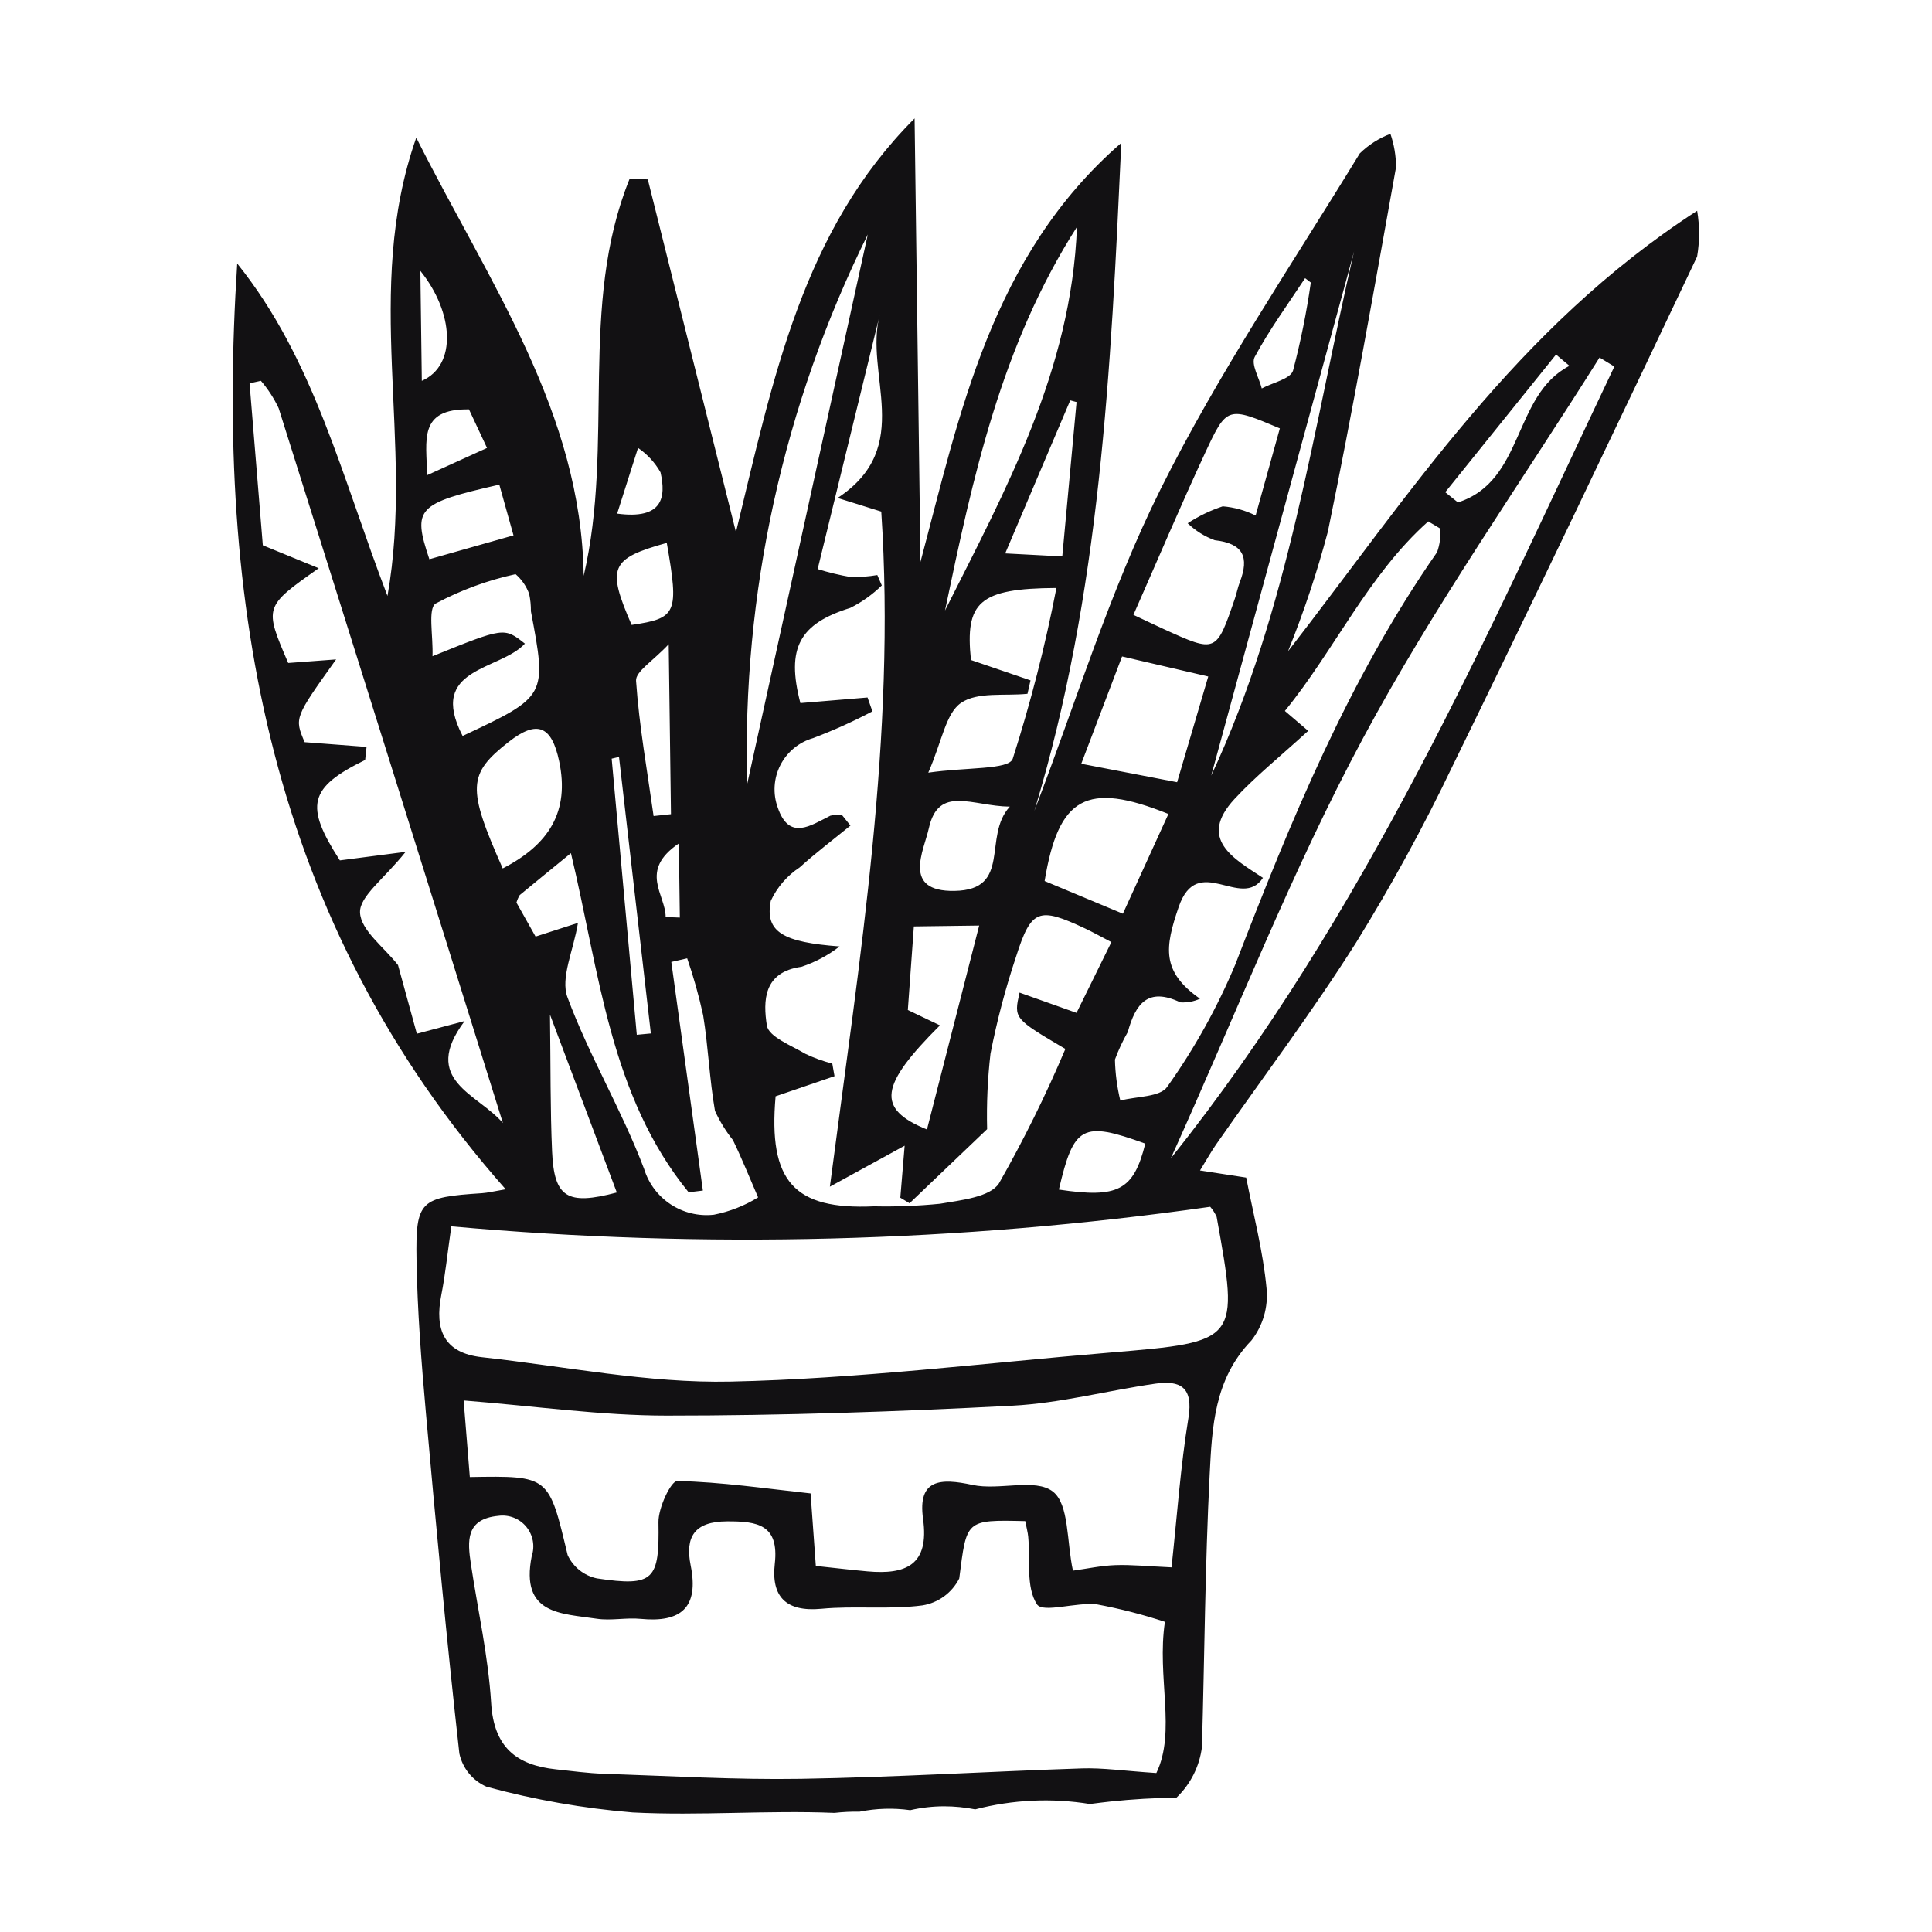
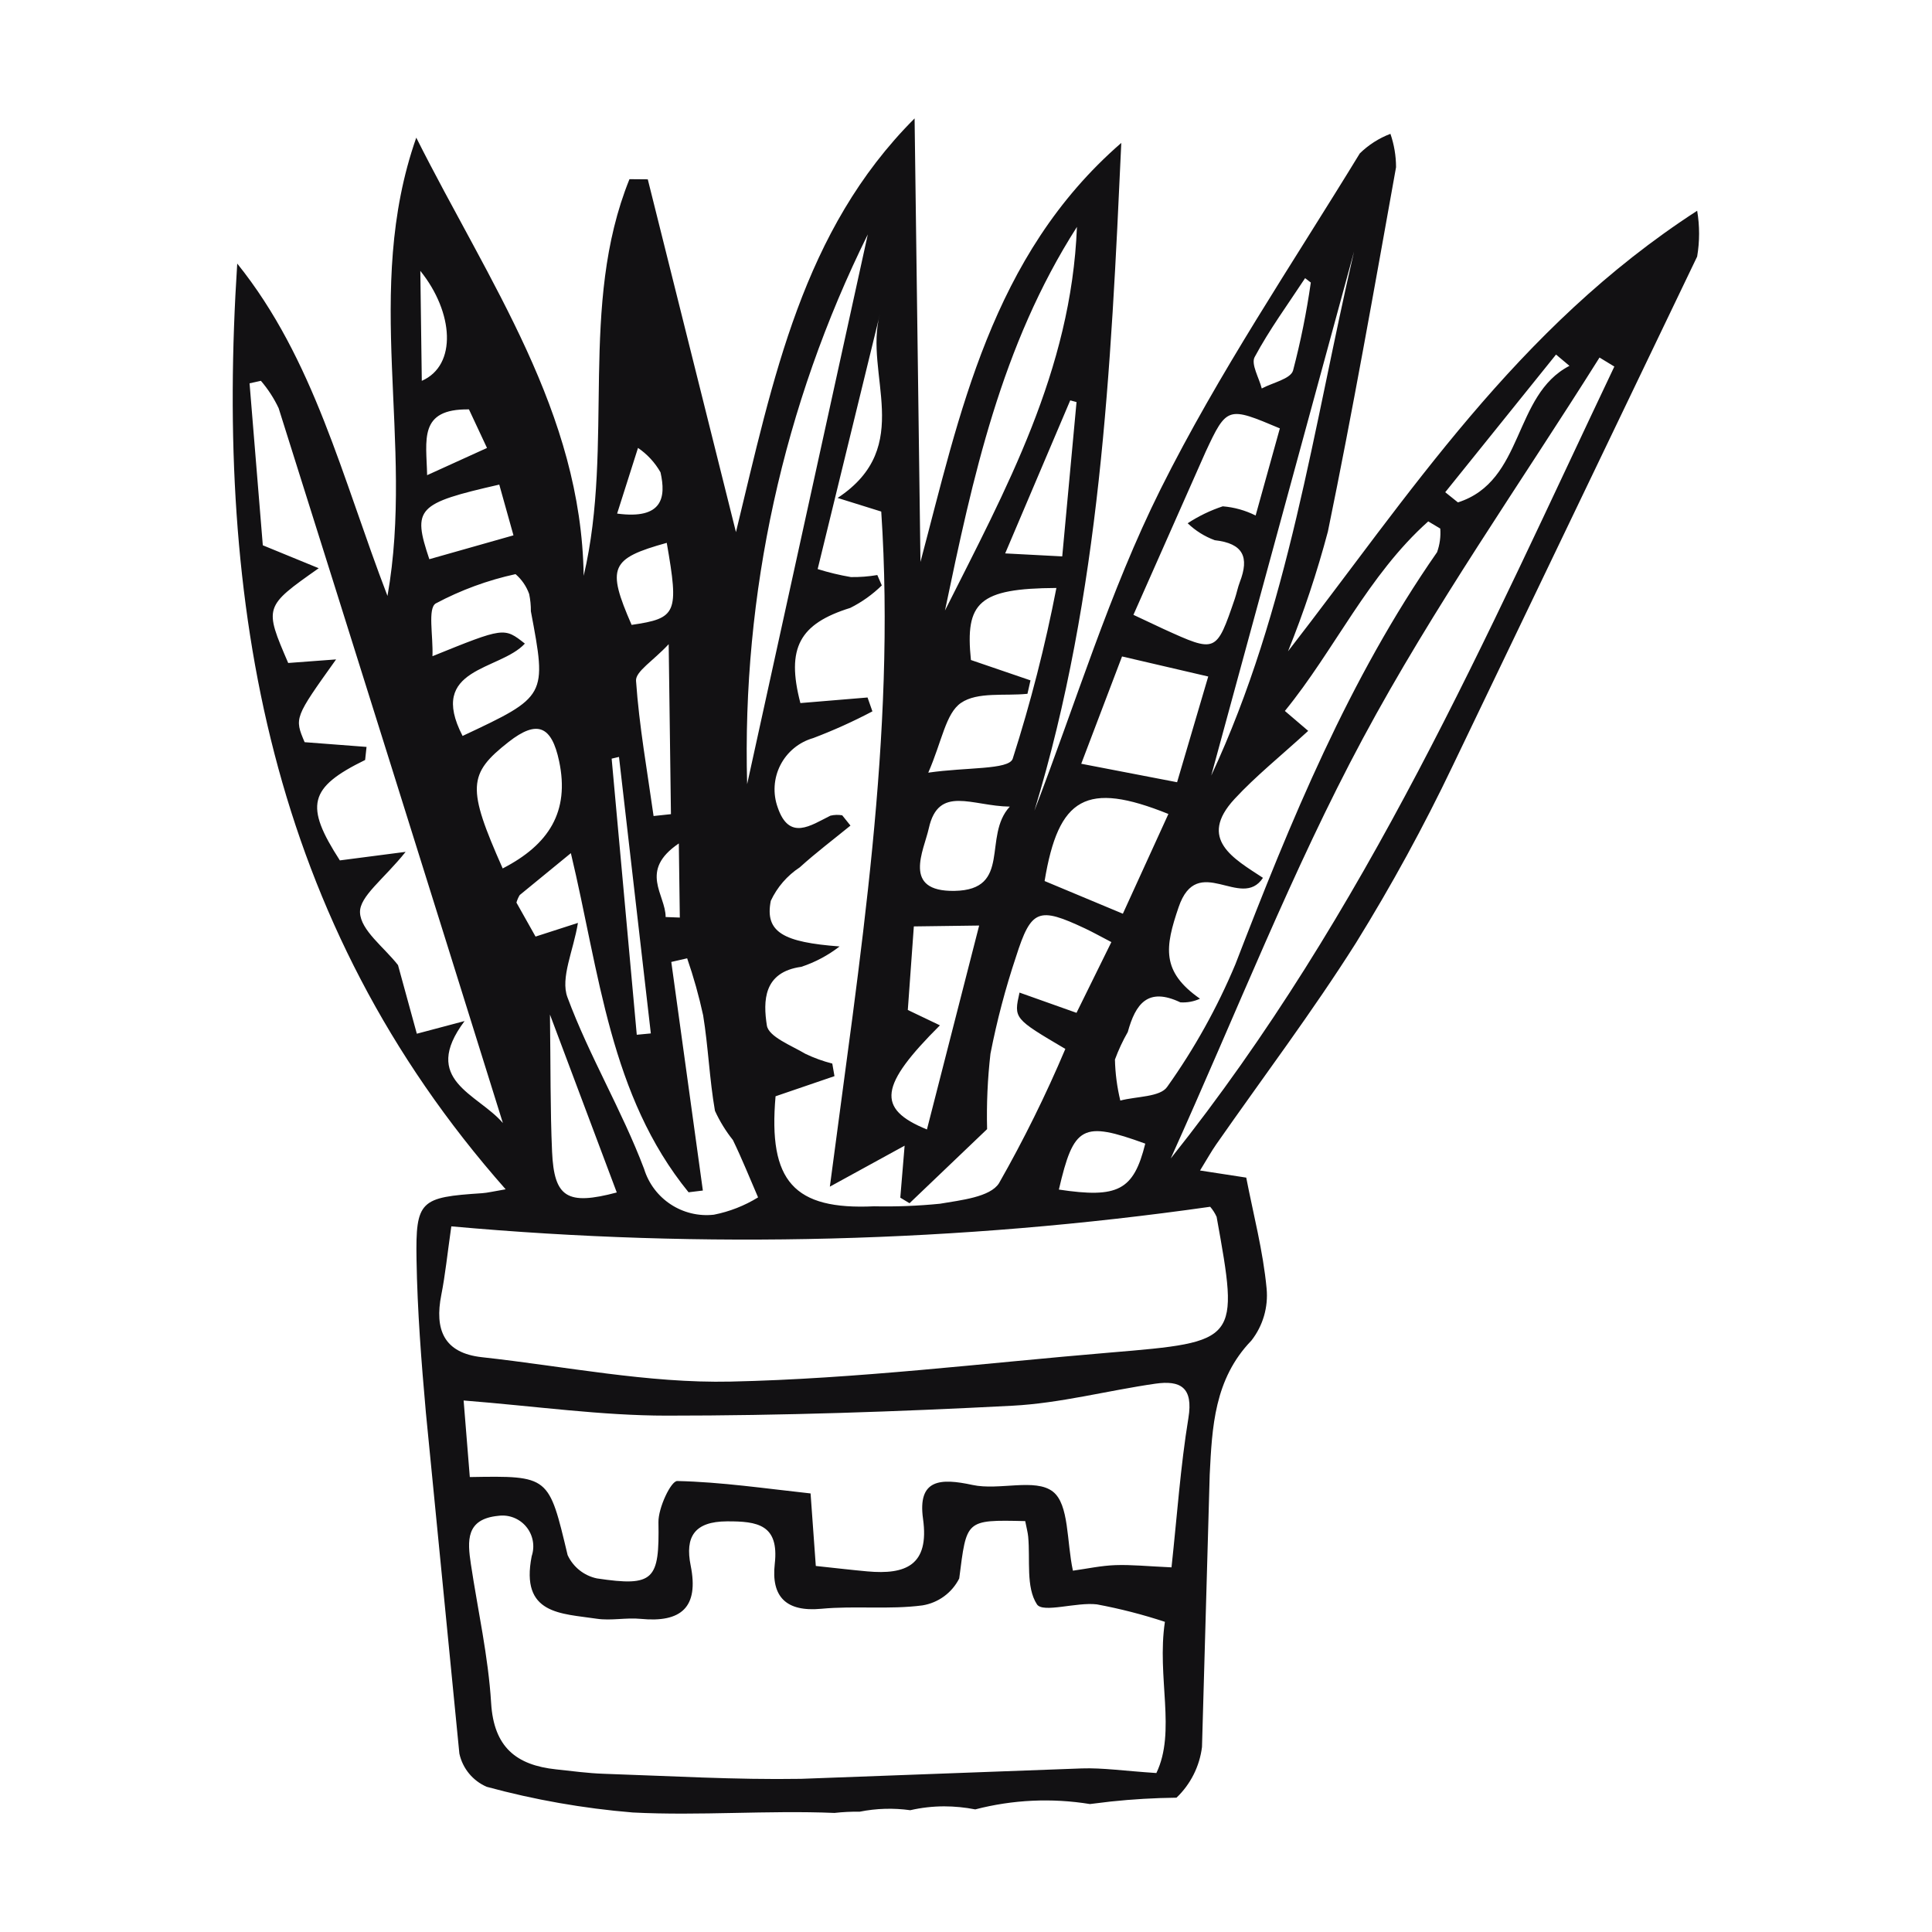
- <svg xmlns="http://www.w3.org/2000/svg" height="100px" width="100px" fill="#121113" data-name="Слой 1" viewBox="0 0 100 100" x="0px" y="0px">
-   <path d="M87.844,10.909c-9.365,6.065-14.922,14.742-21.176,22.802a52.837,52.837,0,0,0,2.063-6.196C70.02,21.251,71.13,14.951,72.259,8.655a5.302,5.302,0,0,0-.291-1.728,4.603,4.603,0,0,0-1.585,1.013C66.871,13.69,63.072,19.305,60.073,25.316c-2.651,5.314-4.392,11.082-6.534,16.649,3.418-11.236,3.963-22.852,4.499-34.568-6.746,5.85-8.372,14.097-10.395,21.688-0.099-7.436-.202-15.196-0.304-22.956-5.805,5.809-7.305,13.419-9.246,21.413-1.614-6.458-3.089-12.359-4.564-18.26L32.581,9.274c-2.647,6.549-.769,13.718-2.37,20.53-0.123-8.48-4.866-15.119-8.665-22.679-2.789,7.945-.075,15.733-1.49,23.721C17.698,24.706,16.263,18.597,12.279,13.641,11.14,31.253,13.92,47.692,26.173,61.557c-0.654.11-.936,0.183-1.222,0.202-3.2.21-3.443,0.369-3.392,3.438,0.044,2.643.25,5.288,0.485,7.923,0.525,5.886,1.075,11.771,1.733,17.644A2.435,2.435,0,0,0,25.191,92.484a41.836,41.836,0,0,0,7.558,1.329c3.47,0.178,6.982-.121,10.442.023a10.391,10.391,0,0,1,1.306-.064,7.825,7.825,0,0,1,2.616-.077,7.939,7.939,0,0,1,1.752-.2,8.456,8.456,0,0,1,1.612.158,14.415,14.415,0,0,1,5.936-.277c0.361-.045.722-0.093,1.084-0.131,1.119-.118,2.256-0.185,3.397-0.198a4.375,4.375,0,0,0,1.319-2.623c0.133-4.699.161-9.403,0.399-14.096,0.124-2.447.23-4.945,2.158-6.942a3.788,3.788,0,0,0,.787-2.696c-0.181-1.933-.685-3.836-1.054-5.738-0.819-.126-1.509-0.232-2.391-0.368,0.371-.602.583-0.987,0.833-1.346,2.424-3.475,4.981-6.865,7.242-10.442a96.017,96.017,0,0,0,5.001-9.155c4.283-8.755,8.477-17.554,12.654-26.361A7.076,7.076,0,0,0,87.844,10.909ZM80.54,18.352l0.695,0.584C78.294,20.459,78.914,24.901,75.462,26.004L74.805,25.477Q77.673,21.915,80.54,18.352ZM73.926,26.987l0.621,0.371a2.933,2.933,0,0,1-.165,1.224c-4.579,6.578-7.577,13.913-10.441,21.335a32.753,32.753,0,0,1-3.525,6.335c-0.362.538-1.595,0.491-2.429,0.713a10.031,10.031,0,0,1-.278-2.123,9.421,9.421,0,0,1,.665-1.426c0.401-1.456,1.036-2.335,2.72-1.535a2.092,2.092,0,0,0,1.017-.188c-2.018-1.41-1.812-2.669-1.106-4.738,0.978-2.867,3.24.189,4.366-1.518-1.512-.994-3.391-2.007-1.472-4.082,1.097-1.186,2.374-2.207,3.813-3.525-0.023-.02-0.46-0.393-1.207-1.031C69.079,33.645,70.804,29.773,73.926,26.987Zm-14.647,32.207c-0.604,2.43-1.419,2.836-4.472,2.378C55.577,58.26,56.023,58.011,59.28,59.194Zm3.415-19.054L70.087,13.013C67.971,22.127,66.725,31.514,62.695,40.14Zm2.248-21.661c0.761-1.419,1.723-2.731,2.61-4.082L67.848,14.624a40.223,40.223,0,0,1-.92,4.558c-0.134.434-1.057,0.623-1.619,0.924C65.17,19.554,64.744,18.849,64.943,18.479Zm-2.55,4.931c1.113-2.393,1.161-2.371,3.853-1.237-0.401,1.442-.809,2.912-1.254,4.51a4.617,4.617,0,0,0-1.702-.476,7.739,7.739,0,0,0-1.815.877,4.039,4.039,0,0,0,1.4.877c1.484,0.166,1.795.879,1.3,2.164-0.108.28-.163,0.581-0.26,0.866-0.961,2.807-.962,2.807-3.692,1.564-0.408-.186-0.812-0.381-1.556-0.731C59.959,28.892,61.127,26.129,62.392,23.41ZM58.078,33.978c1.436,0.334,2.788.649,4.461,1.038-0.594,2.015-1.096,3.72-1.612,5.472-1.634-.315-3.082-0.594-4.961-0.956C56.662,37.7,57.334,35.933,58.078,33.978Zm2.399,8.153c-0.8,1.752-1.546,3.385-2.357,5.163-1.471-.615-2.77-1.157-4.051-1.692C54.788,41.257,56.225,40.419,60.477,42.131Zm-5.494-13.332c-1.039-.054-1.83-0.096-2.954-0.155,1.182-2.782,2.275-5.351,3.367-7.921l0.326,0.088C55.479,23.438,55.236,26.066,54.983,28.799Zm0.76-17.054C55.453,19.19,52.044,25.362,48.913,31.6,50.351,24.727,51.81,17.894,55.743,11.745Zm-6.002,24.638c0.851-.587,2.27-0.35,3.441-0.472q0.078-.347.157-0.695c-1.019-.348-2.037-0.697-3.083-1.054-0.308-2.993.402-3.706,4.424-3.729a77.138,77.138,0,0,1-2.263,8.844c-0.211.574-2.38,0.426-4.369,0.716C48.764,38.353,48.95,36.929,49.741,36.383ZM48.076,42.874c0.502-2.263,2.243-1.145,4.192-1.123-1.422,1.54.132,4.311-2.862,4.362C46.669,46.159,47.82,44.028,48.076,42.874ZM46.989,52.277c0.102-1.415.204-2.826,0.312-4.325,1.126-.015,2.071-0.027,3.381-0.045-0.916,3.576-1.783,6.962-2.703,10.555-2.646-1.077-2.443-2.281.672-5.39C48.057,52.787,47.533,52.537,46.989,52.277ZM43.355,25.774c0.904,0.282,1.502.469,2.259,0.705,0.771,11.599-1.113,23.093-2.66,34.943,1.604-.879,2.644-1.448,3.87-2.121-0.096,1.15-.16,1.921-0.224,2.691l0.478,0.288c1.411-1.348,2.823-2.697,4.015-3.835a28.004,28.004,0,0,1,.174-3.904,39.997,39.997,0,0,1,1.324-5.024c0.786-2.466,1.165-2.59,3.576-1.457,0.397,0.187.78,0.403,1.358,0.703-0.624,1.267-1.203,2.442-1.804,3.662l-2.95-1.048c-0.3,1.34-.3,1.34,2.372,2.916a65.976,65.976,0,0,1-3.433,6.951c-0.454.72-1.98,0.878-3.055,1.062a28.29,28.29,0,0,1-3.41.133c-4.151.194-5.487-1.29-5.1-5.695l3.049-1.042L43.079,55.05a7.483,7.483,0,0,1-1.385-.501c-0.731-.435-1.909-0.885-2.001-1.469-0.196-1.26-.19-2.767,1.784-3.038a6.586,6.586,0,0,0,1.979-1.054c-2.888-.217-3.883-0.726-3.56-2.361a4.201,4.201,0,0,1,1.499-1.733c0.839-.761,1.747-1.445,2.625-2.162q-0.214-.266-0.427-0.532a1.553,1.553,0,0,0-.611.019c-1.022.507-2.13,1.322-2.726-.421a2.76,2.76,0,0,1,1.835-3.595,27.244,27.244,0,0,0,3.065-1.383l-0.252-.718c-1.163.097-2.327,0.193-3.476,0.289-0.748-2.864-.038-4.109,2.582-4.926a6.468,6.468,0,0,0,1.632-1.164l-0.232-.537a7.52,7.52,0,0,1-1.367.105,13.216,13.216,0,0,1-1.721-.414c1.09-4.464,2.156-8.828,3.222-13.192C44.699,19.354,47.392,23.114,43.355,25.774ZM44.918,12.134c-2.18,9.932-4.359,19.864-6.245,28.455A60.341,60.341,0,0,1,44.918,12.134ZM35.188,47.494q-0.367-.014-0.734-0.028c0.004-1.16-1.409-2.389.683-3.809Zm-1.358-5.256c-0.327-2.331-.746-4.657-0.908-7-0.033-.483.889-1.032,1.69-1.894,0.043,3.27.08,6.034,0.117,8.798Q34.28,42.19,33.831,42.238ZM33.024,23.185a3.791,3.791,0,0,1,1.164,1.262c0.294,1.298.117,2.455-2.245,2.137C32.325,25.382,32.675,24.283,33.024,23.185Zm1.488,4.914c0.636,3.644.523,3.905-1.819,4.246C31.395,29.362,31.587,28.913,34.513,28.099Zm-2.472,11.08q0.824,7.156,1.648,14.312l-0.728.069q-0.65-7.146-1.3-14.292Zm3.603,22.534,0.738-.09q-0.817-5.916-1.634-11.832l0.821-.188a25.777,25.777,0,0,1,.827,2.948c0.267,1.639.327,3.312,0.612,4.946a7.273,7.273,0,0,0,.929,1.512c0.472,0.971.873,1.977,1.303,2.968a6.896,6.896,0,0,1-2.289.897,3.387,3.387,0,0,1-3.61-2.367c-1.144-3.031-2.844-5.853-3.969-8.889-0.372-1.004.307-2.397,0.544-3.848-0.722.233-1.378,0.445-2.194,0.708-0.341-.607-0.695-1.237-0.989-1.759a1.572,1.572,0,0,1,.169-0.39C27.654,45.706,28.41,45.091,29.551,44.159,31.036,50.372,31.573,56.716,35.644,61.713Zm-3.718.01c-2.571.683-3.243,0.26-3.349-2.113-0.097-2.176-.072-4.357-0.109-7.095C29.727,55.868,30.823,58.785,31.926,61.723ZM27.391,30.745a4.156,4.156,0,0,1,.089.896c0.83,4.402.832,4.402-3.535,6.452-1.839-3.558,1.918-3.365,3.224-4.779-1.075-.849-1.075-0.849-4.783.652,0.04-1.073-.251-2.466.167-2.729a16.031,16.031,0,0,1,4.133-1.519A2.434,2.434,0,0,1,27.391,30.745Zm-0.811-3.035c-1.54.437-2.95,0.836-4.356,1.235-0.883-2.637-.653-2.885,3.62-3.861C26.109,26.027,26.327,26.807,26.579,27.71ZM25.208,23.186c-1.067.485-1.968,0.895-3.099,1.409-0.036-1.815-.465-3.442,2.165-3.405Zm-3.375-3.474c-0.026-1.991-.052-3.905-0.075-5.692C23.488,16.167,23.671,18.909,21.833,19.713Zm2.216,33.137-2.473.656c-0.337-1.23-.675-2.462-0.974-3.552-0.72-.924-1.934-1.802-1.967-2.723-0.03-.836,1.225-1.717,2.361-3.138-1.488.193-2.414,0.314-3.404,0.442-1.831-2.837-1.617-3.766,1.308-5.198l0.073-.676c-1.028-.078-2.057-0.157-3.205-0.245-0.532-1.258-.532-1.258,1.629-4.284-0.999.075-1.739,0.13-2.479,0.185-1.251-2.911-1.251-2.911,1.58-4.905-1.032-.423-1.829-0.75-2.894-1.187-0.216-2.641-.451-5.512-0.686-8.383q0.294-.065.587-0.13a6.301,6.301,0,0,1,.918,1.415q5.831,18.492,11.607,37.001C24.725,56.605,21.753,55.913,24.049,52.85Zm1.971-7.899c-1.855-4.181-1.81-4.889.31-6.55,1.475-1.155,2.224-.835,2.612,1.002C29.491,42.004,28.42,43.715,26.02,44.95ZM59.853,91.772c-1.692-.112-2.778-0.275-3.858-0.239-4.844.159-9.686,0.459-14.531,0.539-3.399.056-6.803-.149-10.205-0.261-0.828-.027-1.653-0.142-2.478-0.229-2.06-.219-3.22-1.149-3.359-3.43-0.147-2.412-.688-4.799-1.049-7.198-0.18-1.197-.271-2.331,1.42-2.495a1.595,1.595,0,0,1,1.729,2.086c-0.601,3.034,1.527,2.962,3.364,3.24,0.741,0.112,1.522-.067,2.274.007,2.096,0.206,3.026-.593,2.59-2.759-0.3-1.488.194-2.28,1.876-2.288,1.586-.008,2.706.167,2.477,2.197-0.192,1.695.575,2.501,2.411,2.328,1.734-.164,3.509.051,5.23-0.175a2.597,2.597,0,0,0,1.906-1.393c0.391-3.031.298-3.043,3.416-2.97,0.071,0.367.134,0.587,0.154,0.81,0.111,1.196-.126,2.613.453,3.498,0.306,0.467,2.046-.128,3.107.003a27.071,27.071,0,0,1,3.516.903C59.867,86.812,60.891,89.621,59.853,91.772Zm1.66-18.378c-0.412,2.518-.587,5.074-0.875,7.732-1.248-.056-2.08-0.145-2.908-0.115-0.733.026-1.461,0.185-2.195,0.286-0.329-1.516-.192-3.433-1.037-4.092-0.912-.711-2.784-0.047-4.159-0.345-1.664-.36-2.85-0.309-2.562,1.754,0.337,2.41-.903,2.898-2.88,2.72-0.822-.074-1.642-0.172-2.67-0.281-0.089-1.238-.175-2.419-0.271-3.754-2.328-.252-4.611-0.592-6.9-0.643-0.327-.007-0.987,1.394-0.974,2.134,0.052,2.981-.22,3.353-3.187,2.907a2.16,2.16,0,0,1-1.514-1.207c-0.98-4.1-.937-4.11-5.063-4.039-0.103-1.276-.207-2.566-0.32-3.963,3.746,0.297,7.127.784,10.508,0.784,5.965,0.001,11.936-.202,17.894-0.513,2.479-.129,4.927-0.784,7.398-1.14C61.101,71.431,61.772,71.81,61.513,73.394Zm1.127-10.932a2.166,2.166,0,0,1,.333.521c1.164,6.456,1.164,6.467-5.499,7.024-6.552.548-13.1,1.362-19.661,1.504-4.277.093-8.578-.793-12.865-1.262-1.983-.217-2.459-1.437-2.105-3.227,0.205-1.036.31-2.093,0.518-3.546A170.5,170.5,0,0,0,62.64,62.463Zm-2.04-2.504c3.45-7.639,6.281-14.909,9.942-21.733,3.65-6.805,8.132-13.164,12.25-19.719l0.767,0.467C76.913,32.95,70.77,47.203,60.6,59.959Z" />
+ <svg xmlns="http://www.w3.org/2000/svg" height="100" width="100" fill="#121113">
+   <path d="M87.844 10.909c-9.365 6.065-14.922 14.742-21.176 22.802a52.837 52.837 0 0 0 2.063-6.196c1.288-6.264 2.399-12.565 3.528-18.86a5.302 5.302 0 0 0-.291-1.728 4.603 4.603 0 0 0-1.585 1.013c-3.511 5.75-7.31 11.365-10.31 17.376-2.651 5.314-4.392 11.082-6.534 16.649 3.418-11.236 3.963-22.852 4.499-34.568-6.746 5.85-8.372 14.097-10.395 21.688l-.304-22.956c-5.805 5.809-7.305 13.419-9.246 21.413l-4.564-18.26-.948-.008c-2.647 6.549-.769 13.718-2.37 20.53-.123-8.48-4.866-15.119-8.665-22.679-2.789 7.945-.075 15.733-1.49 23.721-2.358-6.139-3.793-12.248-7.777-17.204-1.139 17.612 1.641 34.052 13.894 47.916-.654.11-.936.183-1.222.202-3.2.21-3.443.369-3.392 3.438.044 2.643.25 5.288.485 7.923l1.733 17.644a2.435 2.435 0 0 0 1.416 1.72 41.836 41.836 0 0 0 7.558 1.329c3.47.178 6.982-.121 10.442.023a10.391 10.391 0 0 1 1.306-.064 7.825 7.825 0 0 1 2.616-.077 7.939 7.939 0 0 1 1.752-.2 8.456 8.456 0 0 1 1.612.158 14.415 14.415 0 0 1 5.936-.277l1.084-.131a36.27 36.27 0 0 1 3.397-.198 4.375 4.375 0 0 0 1.319-2.623l.399-14.096c.124-2.447.23-4.945 2.158-6.942a3.788 3.788 0 0 0 .787-2.696c-.181-1.933-.685-3.836-1.054-5.738l-2.391-.368c.371-.602.583-.987.833-1.346 2.424-3.475 4.981-6.865 7.242-10.442a96.017 96.017 0 0 0 5.001-9.155L87.844 13.28a7.076 7.076 0 0 0 .001-2.371zm-7.304 7.443l.695.584c-2.94 1.522-2.321 5.965-5.773 7.068l-.657-.527q2.868-3.562 5.735-7.125zm-6.614 8.635l.621.371a2.933 2.933 0 0 1-.165 1.224c-4.579 6.578-7.577 13.913-10.441 21.335a32.753 32.753 0 0 1-3.525 6.335c-.362.538-1.595.491-2.429.713a10.031 10.031 0 0 1-.278-2.123 9.421 9.421 0 0 1 .665-1.426c.401-1.456 1.036-2.335 2.72-1.535a2.092 2.092 0 0 0 1.017-.188c-2.018-1.41-1.812-2.669-1.106-4.738.978-2.867 3.24.189 4.366-1.518-1.512-.994-3.391-2.007-1.472-4.082 1.097-1.186 2.374-2.207 3.813-3.525l-1.207-1.031c2.574-3.154 4.299-7.026 7.421-9.812zM59.279 59.194c-.604 2.43-1.419 2.836-4.472 2.378.77-3.313 1.216-3.561 4.472-2.378zm3.415-19.054l7.392-27.126c-2.116 9.113-3.363 18.501-7.392 27.127zm2.248-21.661c.761-1.419 1.723-2.731 2.61-4.082l.295.228a40.223 40.223 0 0 1-.92 4.558c-.134.434-1.057.623-1.619.924-.139-.551-.565-1.257-.367-1.627zm-2.55 4.931c1.113-2.393 1.161-2.371 3.853-1.237l-1.254 4.51a4.617 4.617 0 0 0-1.702-.476 7.739 7.739 0 0 0-1.815.877 4.039 4.039 0 0 0 1.4.877c1.484.166 1.795.879 1.3 2.164-.108.28-.163.581-.26.866-.961 2.807-.962 2.807-3.692 1.564l-1.556-.731 3.727-8.415zm-4.315 10.568l4.461 1.038-1.612 5.472-4.961-.956 2.112-5.555zm2.399 8.153l-2.357 5.163-4.051-1.692c.719-4.345 2.156-5.183 6.408-3.471zm-5.494-13.332l-2.954-.155 3.367-7.921.326.088-.74 7.988zm.76-17.054c-.29 7.445-3.699 13.617-6.83 19.855 1.438-6.873 2.897-13.706 6.83-19.855zm-6.002 24.638c.851-.587 2.27-.35 3.441-.472q.078-.347.157-.695l-3.083-1.054c-.308-2.993.402-3.706 4.424-3.729a77.138 77.138 0 0 1-2.263 8.844c-.211.574-2.38.426-4.369.716.715-1.641.901-3.064 1.692-3.61zm-1.665 6.49c.502-2.263 2.243-1.145 4.192-1.123-1.422 1.54.132 4.311-2.862 4.362-2.737.046-1.586-2.084-1.33-3.239zm-1.087 9.403l.312-4.325 3.381-.045-2.703 10.555c-2.646-1.077-2.443-2.281.672-5.39l-1.663-.795zm-3.634-26.503l2.259.705c.771 11.599-1.113 23.093-2.66 34.943l3.87-2.121-.224 2.691.478.288 4.015-3.835a28.004 28.004 0 0 1 .174-3.904 39.997 39.997 0 0 1 1.324-5.024c.786-2.466 1.165-2.59 3.576-1.457.397.187.78.403 1.358.703l-1.804 3.662-2.95-1.048c-.3 1.34-.3 1.34 2.372 2.916a65.976 65.976 0 0 1-3.434 6.951c-.454.72-1.98.878-3.055 1.062a28.29 28.29 0 0 1-3.41.133c-4.151.194-5.487-1.29-5.1-5.695l3.049-1.042-.113-.651a7.483 7.483 0 0 1-1.385-.501c-.731-.435-1.909-.885-2.001-1.469-.196-1.26-.19-2.767 1.784-3.038a6.586 6.586 0 0 0 1.979-1.054c-2.888-.217-3.883-.726-3.56-2.361a4.201 4.201 0 0 1 1.499-1.733c.839-.761 1.747-1.445 2.625-2.162q-.214-.266-.427-.532a1.553 1.553 0 0 0-.611.019c-1.022.507-2.13 1.322-2.726-.421a2.76 2.76 0 0 1 1.835-3.595 27.244 27.244 0 0 0 3.065-1.383l-.252-.718-3.476.289c-.748-2.864-.038-4.109 2.582-4.926a6.468 6.468 0 0 0 1.632-1.164l-.232-.537a7.52 7.52 0 0 1-1.367.105 13.216 13.216 0 0 1-1.721-.414l3.222-13.192c-.845 3.09 1.848 6.85-2.189 9.51zm1.563-13.64l-6.245 28.455a60.341 60.341 0 0 1 6.245-28.455zm-9.73 35.36q-.367-.014-.734-.028c.004-1.16-1.409-2.389.683-3.809zm-1.358-5.256c-.327-2.331-.746-4.657-.908-7-.033-.483.889-1.032 1.69-1.894l.117 8.798q-.45.048-.899.096zm-.806-19.053a3.791 3.791 0 0 1 1.164 1.262c.294 1.298.117 2.455-2.245 2.137l1.081-3.399zm1.488 4.914c.636 3.644.523 3.905-1.819 4.246-1.299-2.983-1.106-3.432 1.819-4.246zm-2.472 11.08q.824 7.156 1.648 14.312l-.728.069q-.65-7.146-1.3-14.292zm3.603 22.534l.738-.09q-.817-5.916-1.634-11.832l.821-.188a25.777 25.777 0 0 1 .827 2.948c.267 1.639.327 3.312.612 4.946a7.273 7.273 0 0 0 .929 1.512c.472.971.873 1.977 1.303 2.968a6.896 6.896 0 0 1-2.289.897 3.387 3.387 0 0 1-3.61-2.367c-1.144-3.031-2.844-5.853-3.969-8.889-.372-1.004.307-2.397.544-3.848l-2.194.708-.989-1.759a1.572 1.572 0 0 1 .169-.39l2.648-2.169c1.485 6.214 2.022 12.557 6.093 17.554zm-3.718.01c-2.571.683-3.243.26-3.349-2.113-.097-2.176-.072-4.357-.109-7.095l3.458 9.208zm-4.535-30.978a4.156 4.156 0 0 1 .089.896c.83 4.402.832 4.402-3.535 6.452-1.839-3.558 1.918-3.365 3.224-4.779-1.075-.849-1.075-.849-4.783.652.04-1.073-.251-2.466.167-2.729a16.031 16.031 0 0 1 4.133-1.519 2.434 2.434 0 0 1 .705 1.027zm-.811-3.035l-4.356 1.235c-.883-2.637-.653-2.885 3.62-3.861l.735 2.626zm-1.371-4.523l-3.099 1.409c-.036-1.815-.465-3.442 2.165-3.405zm-3.375-3.474l-.076-5.692c1.73 2.146 1.913 4.889.076 5.692zm2.216 33.137l-2.473.656-.974-3.552c-.72-.924-1.934-1.802-1.967-2.723-.03-.836 1.225-1.717 2.361-3.138l-3.404.442c-1.831-2.837-1.617-3.766 1.308-5.198l.073-.676-3.205-.245c-.532-1.258-.532-1.258 1.629-4.284l-2.479.185c-1.251-2.911-1.251-2.911 1.58-4.905l-2.894-1.187-.686-8.383q.294-.065.587-.13a6.301 6.301 0 0 1 .918 1.415q5.831 18.492 11.607 37.001c-1.306-1.523-4.279-2.215-1.982-5.278zm1.971-7.899c-1.855-4.181-1.81-4.889.31-6.55 1.475-1.155 2.224-.835 2.612 1.002.549 2.601-.521 4.312-2.922 5.548zm33.833 46.822c-1.692-.112-2.778-.275-3.858-.239l-14.531.539c-3.399.056-6.803-.149-10.205-.261-.828-.027-1.653-.142-2.478-.229-2.06-.219-3.22-1.149-3.359-3.43-.147-2.412-.688-4.799-1.049-7.198-.18-1.197-.271-2.331 1.42-2.495a1.595 1.595 0 0 1 1.729 2.086c-.601 3.034 1.527 2.962 3.364 3.24.741.112 1.522-.067 2.274.007 2.096.206 3.026-.593 2.59-2.759-.3-1.488.194-2.28 1.876-2.288 1.586-.008 2.706.167 2.477 2.197-.192 1.695.575 2.501 2.411 2.328 1.734-.164 3.509.051 5.23-.175a2.597 2.597 0 0 0 1.906-1.393c.391-3.031.298-3.043 3.416-2.97.071.367.134.587.154.81.111 1.196-.126 2.613.453 3.498.306.467 2.046-.128 3.107.003a27.071 27.071 0 0 1 3.516.903c-.429 2.868.594 5.678-.443 7.829zm1.66-18.378c-.412 2.518-.587 5.074-.875 7.732-1.248-.056-2.08-.145-2.908-.115-.733.026-1.461.185-2.195.287-.329-1.516-.192-3.433-1.037-4.092-.912-.711-2.784-.047-4.159-.345-1.664-.36-2.85-.309-2.562 1.754.337 2.41-.903 2.898-2.88 2.72-.822-.074-1.642-.172-2.67-.281l-.271-3.754c-2.328-.252-4.611-.592-6.9-.643-.327-.007-.987 1.394-.974 2.134.052 2.981-.22 3.353-3.187 2.907a2.16 2.16 0 0 1-1.514-1.207c-.98-4.1-.937-4.11-5.063-4.039l-.32-3.963c3.746.297 7.127.784 10.508.784 5.965.001 11.936-.202 17.894-.513 2.479-.129 4.927-.784 7.398-1.14 1.304-.188 1.975.191 1.715 1.775zm1.127-10.932a2.166 2.166 0 0 1 .333.521c1.164 6.456 1.164 6.467-5.499 7.024-6.552.548-13.1 1.362-19.661 1.504-4.277.093-8.578-.793-12.865-1.262-1.983-.217-2.459-1.437-2.105-3.227.205-1.036.31-2.093.518-3.546a170.5 170.5 0 0 0 39.28-1.014zm-2.04-2.504c3.45-7.639 6.281-14.909 9.942-21.733 3.65-6.805 8.132-13.164 12.25-19.719l.767.467C76.913 32.95 70.77 47.203 60.6 59.959z" />
</svg>
